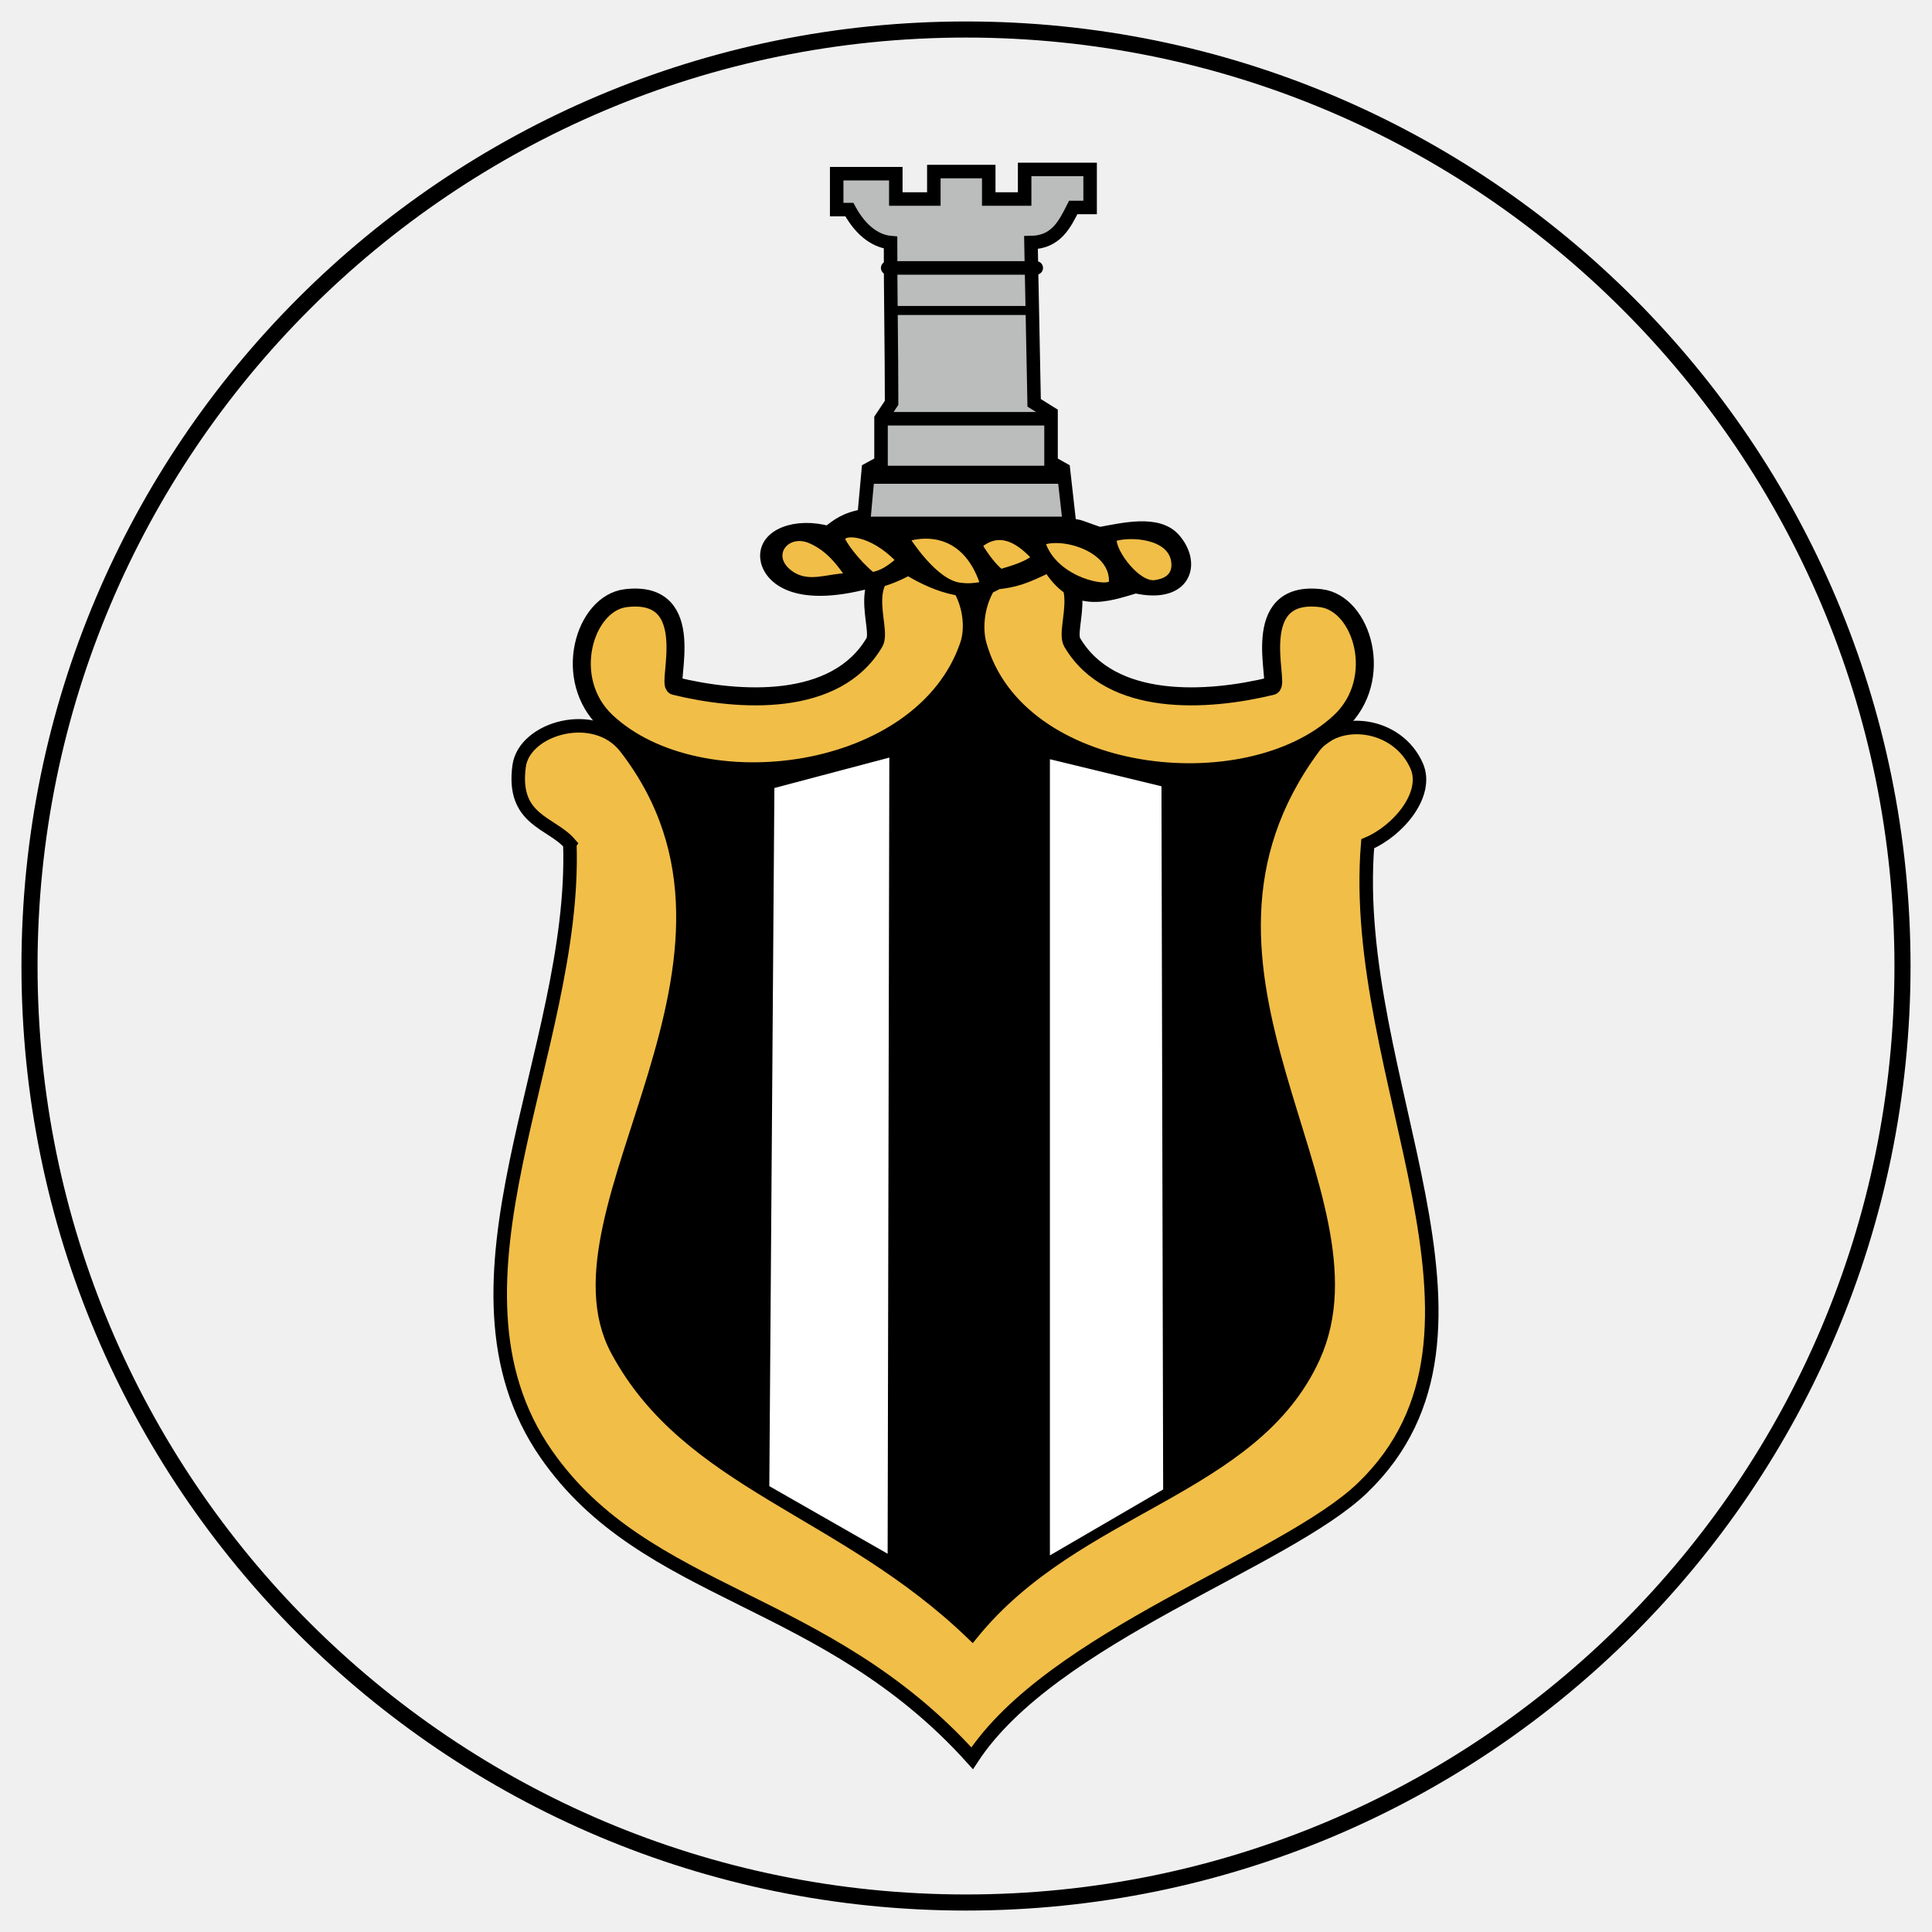
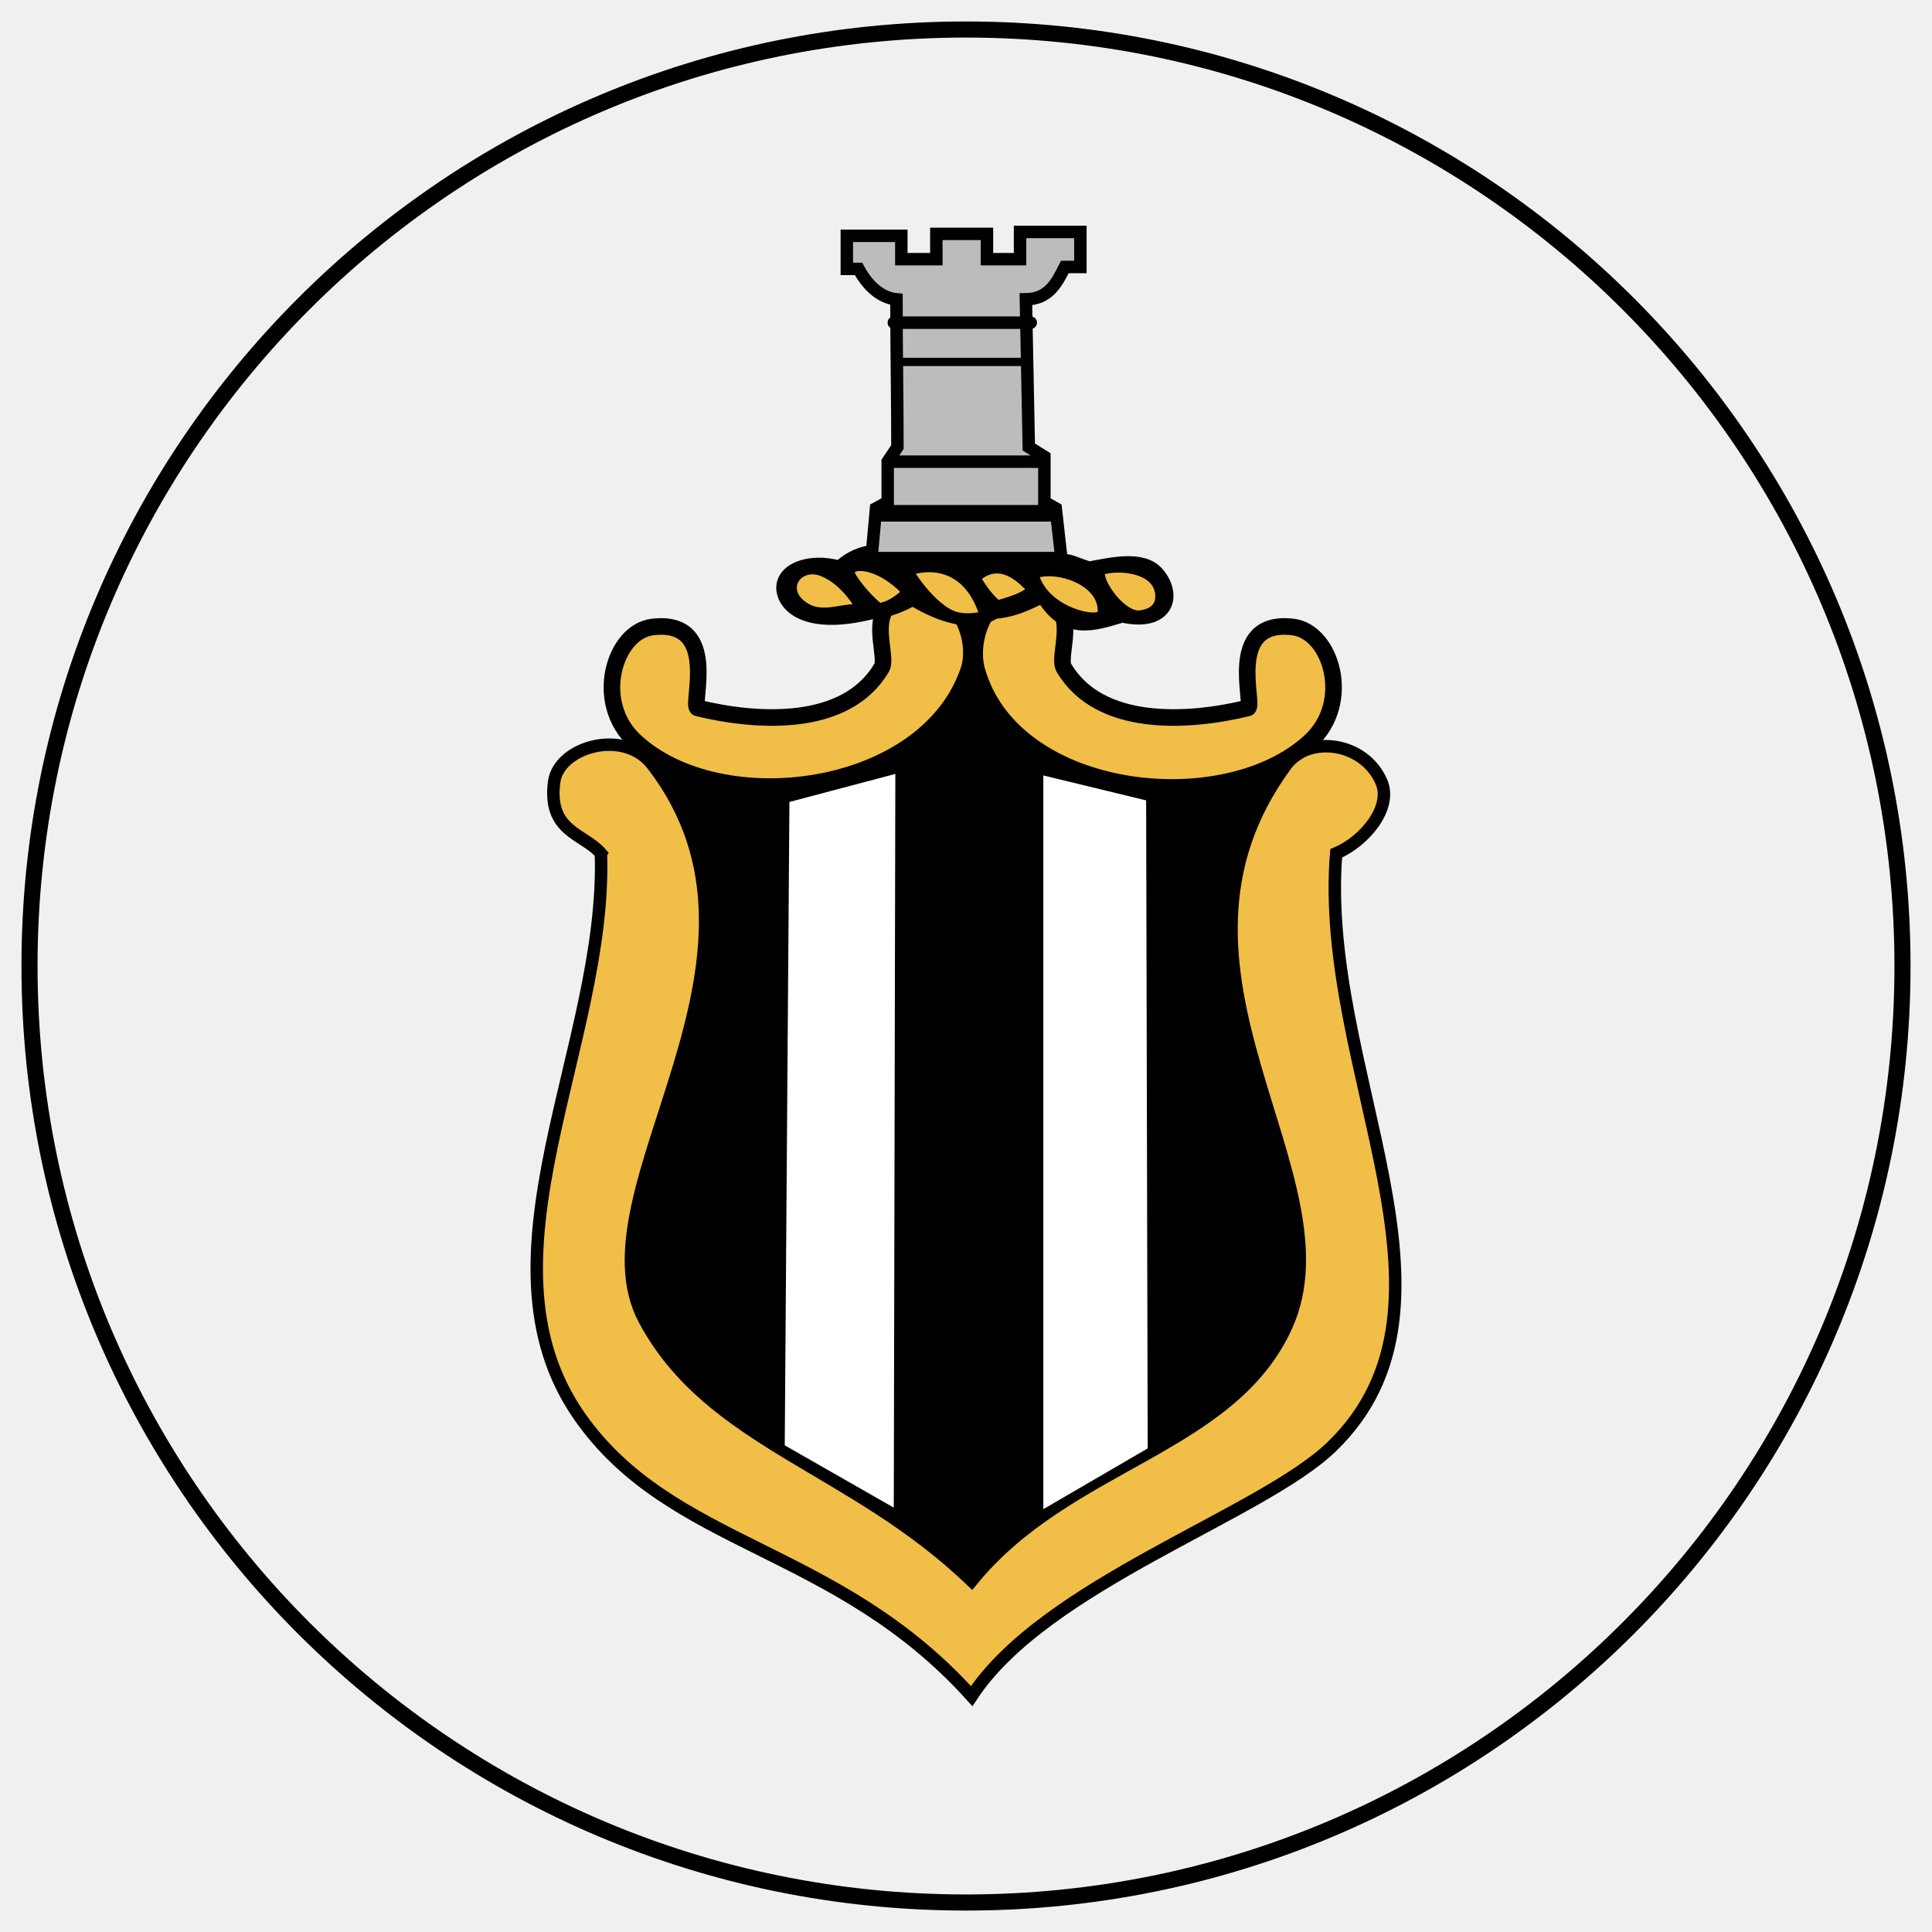
<svg xmlns="http://www.w3.org/2000/svg" id="svg2" viewBox="0 0 90 90.001" height="25.4mm" width="25.4mm" version="1.1">
-   <defs id="defs4">/&gt;
- <clipPath id="clipPath3595-2" clipPathUnits="userSpaceOnUse">
-       <path id="path3597-7" d="m -307.2,283.5 155.55,2.079 c 0,0 33.688,19.132 4.575,29.945 -29.113,10.813 -36.184,13.725 -36.184,13.725 l 1.664,12.893 43.254,-19.963 44.086,63.633 -18.716,74.863 -34.52,34.52 c 0,0 -21.211,15.388 -21.211,7.902 l 0,-7.486 -51.572,0.416 -74.447,-4.991 -17.468,-71.951 z" style="fill:#333333;fill-rule:evenodd" />
-     </clipPath>
-   </defs>
-   <g id="layer2" transform="matrix(0.2096845,0,0,0.2096845,-66.57101,3.07918)">
-     <path id="path4983" d="m 457.88,149.18 c 21.116,8.581 65.668,-1.773 76.43,-29.413 10.848,15.064 29.986,30.712 80.109,25.327 -16.19,48.612 23.114,123.08 -2.861,156.66 -16.127,20.849 -53.27,25.94 -78.065,52.902 -26.714,-25.281 -66.752,-38.259 -76.839,-52.902 -34.316,-49.812 22.476,-104.08 1.226,-152.58 z" style="fill-rule:evenodd;stroke:#000000;stroke-width:3" />
-     <g id="g4976" transform="translate(14,0)" style="fill:#f1be48;fill-rule:evenodd;stroke:#000000">
-       <path id="path4974" d="m 430.08,172.77 c -4.149,-4.814 -12.907,-5.184 -11.266,-17.275 1.145,-8.436 16.844,-12.95 23.659,-4.131 36.456,47.182 -18.705,102.54 -1.878,133.88 15.909,29.624 50.036,35.169 78.862,62.902 23.138,-28.485 62.422,-31.774 75.858,-61.4 16.428,-36.222 -36.703,-85.73 0,-135.38 5.257,-7.112 18.653,-5.598 22.908,4.131 2.727,6.237 -4.05,14.37 -10.891,17.275 -4.286,52.08 34.886,108.38 -1.127,143.08 -17.074,16.453 -69.07,33.069 -86.749,60.086 -32.757,-36.415 -72.488,-35.698 -94.635,-67.596 -26.369,-37.979 6.827,-89.559 5.258,-135.57 z" style="stroke-width:3" />
-       <g id="g4970" style="stroke-width:4">
-         <path id="path4966" d="m 453.4,137.72 c 14.273,3.486 35.777,4.86 44.346,-9.692 1.913,-3.249 -5.365,-16.424 8.232,-17.924 10.946,-1.208 15.165,11.475 12.746,18.588 -10.187,29.955 -59.813,36.255 -80.46,16.995 -10.116,-9.436 -4.955,-26.378 4.249,-27.484 16.493,-1.981 9.09,19.079 10.887,19.517 z" />
-         <path id="path4968" d="m 586.03,137.72 c -14.273,3.486 -35.777,4.86 -44.346,-9.692 -1.913,-3.249 5.365,-16.424 -8.232,-17.924 -10.946,-1.208 -14.791,11.359 -12.746,18.588 8.685,30.706 59.813,36.255 80.46,16.995 10.116,-9.436 4.955,-26.378 -4.249,-27.484 -16.493,-1.981 -9.09,19.079 -10.887,19.517 z" />
-       </g>
-     </g>
-     <path id="path4985" d="m 489.52,160.38 25.536,-6.76 -0.376,176.88 -26.288,-15.021 z" style="fill:#ffffff;fill-rule:evenodd" />
-     <path id="path4987" d="m 550.73,153.99 24.785,6.009 0.376,156.22 -25.161,14.646 z" style="fill:#ffffff;fill-rule:evenodd" />
-     <g id="g4950" transform="translate(14,1.7811)">
-       <g id="g4903" style="stroke:#000000">
-         <path id="path4074" d="m 489.36,22.121 13.138,0 0,5.63 8.446,0 0,-6.1 12.199,0 0,6.1 7.976,0 0,-6.569 14.545,0 0,8.446 -3.754,0 c -1.884,3.746 -3.83,7.724 -9.384,7.801 l 0.704,35.601 3.754,2.346 0,10.909 2.744,1.541 1.408,12.535 c 2.007,-0.17 2.506,0.41 6.64,1.76 5.144,-0.909 12.922,-2.892 16.539,1.29 4.698,5.431 2.329,12.878 -8.563,10.44 -6.8,2.02 -13.653,4.534 -19.237,-4.692 -5.6,2.775 -7.658,3.37 -11.507,3.811 -5.245,3.319 -12.888,1.068 -19.695,-3.107 -6.244,3.197 -7.548,2.689 -10.322,3.284 -16.1,3.89 -20.762,-2.141 -21.114,-5.63 -0.514,-5.093 6.545,-7.61 13.607,-5.63 1.96,-1.551 3.883,-3.117 7.976,-3.754 l 0.938,-10.307 2.815,-1.541 0,-9.736 2.346,-3.519 c -10e-6,-12.121 -0.235,-23.48 -0.235,-35.601 -2.815,-0.245 -6.334,-2.131 -9.149,-7.331 l -2.815,0 z" style="fill:#bbbcbc;fill-rule:evenodd;stroke-width:3" />
-         <g id="g810" style="fill:none;stroke-linecap:round">
-           <path id="path4876" d="m 500.69,43.058 33.012,0" style="stroke-width:3" />
-           <path id="path4878" d="m 502.04,52.514 29.337,0" style="stroke-width:2" />
-           <path id="path4880" d="m 500.04,76.568 36.082,0" style="stroke-width:3" />
-           <path id="path4882" d="m 497.45,89.009 41.092,0" style="stroke-width:4" />
-           <path id="path4885" d="m 490.96,100.43 49.867,0" style="stroke-width:3" />
+   <defs id="defs4">/&gt;</defs>
+   <g id="layer2" transform="matrix(.19324 0 0 .19324 -57.821 6.367)">
+     <g fill-rule="evenodd">
+       <path id="path4983" d="m457.88 149.18c21.116 8.581 65.668-1.773 76.43-29.413 10.848 15.064 29.986 30.712 80.109 25.327-16.19 48.612 23.114 123.08-2.861 156.66-16.127 20.849-53.27 25.94-78.065 52.902-26.714-25.281-66.752-38.259-76.839-52.902-34.316-49.812 22.476-104.08 1.226-152.58z" stroke="#000" stroke-width="3" />
+       <g id="g4976" transform="translate(14)" stroke="#000" fill="#f1be48">
+         <path id="path4974" stroke-width="3" d="m430.08 172.77c-4.149-4.814-12.907-5.184-11.266-17.275 1.145-8.436 16.844-12.95 23.659-4.131 36.456 47.182-18.705 102.54-1.878 133.88 15.909 29.624 50.036 35.169 78.862 62.902 23.138-28.485 62.422-31.774 75.858-61.4 16.428-36.222-36.703-85.73 0-135.38 5.257-7.112 18.653-5.598 22.908 4.131 2.727 6.237-4.05 14.37-10.891 17.275-4.286 52.08 34.886 108.38-1.127 143.08-17.074 16.453-69.07 33.069-86.749 60.086-32.757-36.415-72.488-35.698-94.635-67.596-26.369-37.979 6.827-89.559 5.258-135.57z" />
+         <g id="g4970" stroke-width="4">
+           <path id="path4966" d="m453.4 137.72c14.273 3.486 35.777 4.86 44.346-9.692 1.913-3.249-5.365-16.424 8.232-17.924 10.946-1.208 15.165 11.475 12.746 18.588-10.187 29.955-59.813 36.255-80.46 16.995-10.116-9.436-4.955-26.378 4.249-27.484 16.493-1.981 9.09 19.079 10.887 19.517z" />
+           <path id="path4968" d="m586.03 137.72c-14.273 3.486-35.777 4.86-44.346-9.692-1.913-3.249 5.365-16.424-8.232-17.924-10.946-1.208-14.791 11.359-12.746 18.588 8.685 30.706 59.813 36.255 80.46 16.995 10.116-9.436 4.955-26.378-4.249-27.484-16.493-1.981-9.09 19.079-10.887 19.517z" />
        </g>
      </g>
-       <path id="path4927" d="m 494.52,98.315 c -3.45,0.718 -5.24,2.146 -7.041,3.57 -7.062,-1.98 -14.121,0.538 -13.607,5.631 0.352,3.489 5.013,9.521 21.113,5.631 2.774,-0.595 4.08,-0.088 10.324,-3.285 6.806,4.174 14.448,6.426 19.693,3.107 3.849,-0.44 5.907,-1.036 11.508,-3.811 5.584,9.226 12.438,6.711 19.238,4.691 10.892,2.438 13.26,-5.009 8.562,-10.439 -3.618,-4.182 -11.395,-2.198 -16.539,-1.289 -4.134,-1.349 -4.634,-1.93 -6.641,-1.76 l -0.23,-2.047 -46.381,0 z" style="fill-rule:evenodd" />
-       <g id="g818" style="fill:#f1be48;fill-rule:evenodd;stroke:#000000;stroke-width:1px">
-         <path id="path4912" d="m 491.7,111.39 c -3.281,-4.899 -5.923,-6.617 -8.211,-7.625 -5.188,-2.284 -9.542,3.264 -4.34,7.038 3.95,2.866 8.367,0.569 12.551,0.587 z" />
-         <path id="path4914" d="m 490.76,103.29 c 0.042,0.734 3.282,5.239 6.569,7.859 1.383,-0.364 2.725,-0.671 5.63,-3.167 -6.116,-6.347 -12.287,-6.226 -12.199,-4.692 z" />
-         <path id="path4916" d="m 505.19,103.29 c 0,0 5.944,9.537 11.613,10.205 1.202,0.142 2.495,0.238 4.927,-0.235 -4.354,-13.056 -14.689,-10.562 -16.539,-9.971 z" />
-         <path id="path4918" d="m 521.26,104.7 c 1.525,2.536 3.05,4.463 4.575,5.748 2.735,-0.809 5.455,-1.629 7.273,-3.05 -3.949,-4.268 -7.898,-5.921 -11.847,-2.698 z" />
-         <path id="path4920" d="m 535.22,104.11 c 4.536,-1.655 15.384,1.504 15.132,8.68 -0.066,1.874 -12.308,-0.176 -15.132,-8.68 z" />
-         <path id="path4922" d="m 551.06,103.29 c -0.252,2.77 5.245,10.18 9.032,9.619 1.64,-0.243 4.471,-0.986 4.106,-4.457 -0.605,-5.739 -9.439,-6.31 -13.138,-5.161 z" />
+       <path id="path4985" fill="#fff" d="m489.52 160.38 25.536-6.76-0.376 176.88-26.288-15.021z" />
+       <path id="path4987" fill="#fff" d="m550.73 153.99 24.785 6.009 0.376 156.22-25.161 14.646z" />
+     </g>
+     <g id="g4950" transform="translate(14,1.7811)">
+       <g id="g4903" stroke="#000">
+         <path id="path4074" d="m489.36 22.121h13.138v5.63h8.446v-6.1h12.199v6.1h7.976v-6.569h14.545v8.446h-3.754c-1.884 3.746-3.83 7.724-9.384 7.801l0.704 35.601 3.754 2.346v10.909l2.744 1.541 1.408 12.535c2.007-0.17 2.506 0.41 6.64 1.76 5.144-0.909 12.922-2.892 16.539 1.29 4.698 5.431 2.329 12.878-8.563 10.44-6.8 2.02-13.653 4.534-19.237-4.692-5.6 2.775-7.658 3.37-11.507 3.811-5.245 3.319-12.888 1.068-19.695-3.107-6.244 3.197-7.548 2.689-10.322 3.284-16.1 3.89-20.762-2.141-21.114-5.63-0.514-5.093 6.545-7.61 13.607-5.63 1.96-1.551 3.883-3.117 7.976-3.754l0.938-10.307 2.815-1.541v-9.736l2.346-3.519c-0-12.121-0.235-23.48-0.235-35.601-2.815-0.245-6.334-2.131-9.149-7.331h-2.815z" fill-rule="evenodd" stroke-width="3" fill="#bbbcbc" />
+         <g id="g810" stroke-linecap="round" fill="none">
+           <path id="path4876" stroke-width="3" d="m500.69 43.058h33.012" />
+           <path id="path4878" stroke-width="2" d="m502.04 52.514h29.337" />
+           <path id="path4880" stroke-width="3" d="m500.04 76.568h36.082" />
+           <path id="path4882" stroke-width="4" d="m497.45 89.009h41.092" />
+           <path id="path4885" stroke-width="3" d="m490.96 100.43h49.867" />
+         </g>
+       </g>
+       <path id="path4927" fill-rule="evenodd" d="m494.52 98.315c-3.45 0.718-5.24 2.146-7.041 3.57-7.062-1.98-14.121 0.538-13.607 5.631 0.352 3.489 5.013 9.521 21.113 5.631 2.774-0.595 4.08-0.088 10.324-3.285 6.806 4.174 14.448 6.426 19.693 3.107 3.849-0.44 5.907-1.036 11.508-3.811 5.584 9.226 12.438 6.711 19.238 4.691 10.892 2.438 13.26-5.009 8.562-10.439-3.618-4.182-11.395-2.198-16.539-1.289-4.134-1.349-4.634-1.93-6.641-1.76l-0.23-2.047h-46.381z" />
+       <g id="g818" fill-rule="evenodd" stroke="#000" stroke-width="1px" fill="#f1be48">
+         <path id="path4912" d="m491.7 111.39c-3.281-4.899-5.923-6.617-8.211-7.625-5.188-2.284-9.542 3.264-4.34 7.038 3.95 2.866 8.367 0.569 12.551 0.587z" />
+         <path id="path4914" d="m490.76 103.29c0.042 0.734 3.282 5.239 6.569 7.859 1.383-0.364 2.725-0.671 5.63-3.167-6.116-6.347-12.287-6.226-12.199-4.692z" />
+         <path id="path4916" d="m505.19 103.29s5.944 9.537 11.613 10.205c1.202 0.142 2.495 0.238 4.927-0.235-4.354-13.056-14.689-10.562-16.539-9.971z" />
+         <path id="path4918" d="m521.26 104.7c1.525 2.536 3.05 4.463 4.575 5.748 2.735-0.809 5.455-1.629 7.273-3.05-3.949-4.268-7.898-5.921-11.847-2.698z" />
+         <path id="path4920" d="m535.22 104.11c4.536-1.655 15.384 1.504 15.132 8.68-0.066 1.874-12.308-0.176-15.132-8.68z" />
+         <path id="path4922" d="m551.06 103.29c-0.252 2.77 5.245 10.18 9.032 9.619 1.64-0.243 4.471-0.986 4.106-4.457-0.605-5.739-9.439-6.31-13.138-5.161z" />
      </g>
    </g>
  </g>
-   <circle style="opacity:1;fill:none;fill-opacity:1;stroke:#000000;stroke-width:0.75;stroke-linecap:round;stroke-linejoin:round;stroke-miterlimit:4;stroke-dasharray:none;stroke-opacity:1" id="path4156" cx="45" cy="45.001" r="43.626" />
+   <circle id="path4156" stroke-linejoin="round" cx="45" stroke-linecap="round" stroke="#000" cy="45.001" r="43.626" stroke-width=".75" fill="none" />
</svg>
